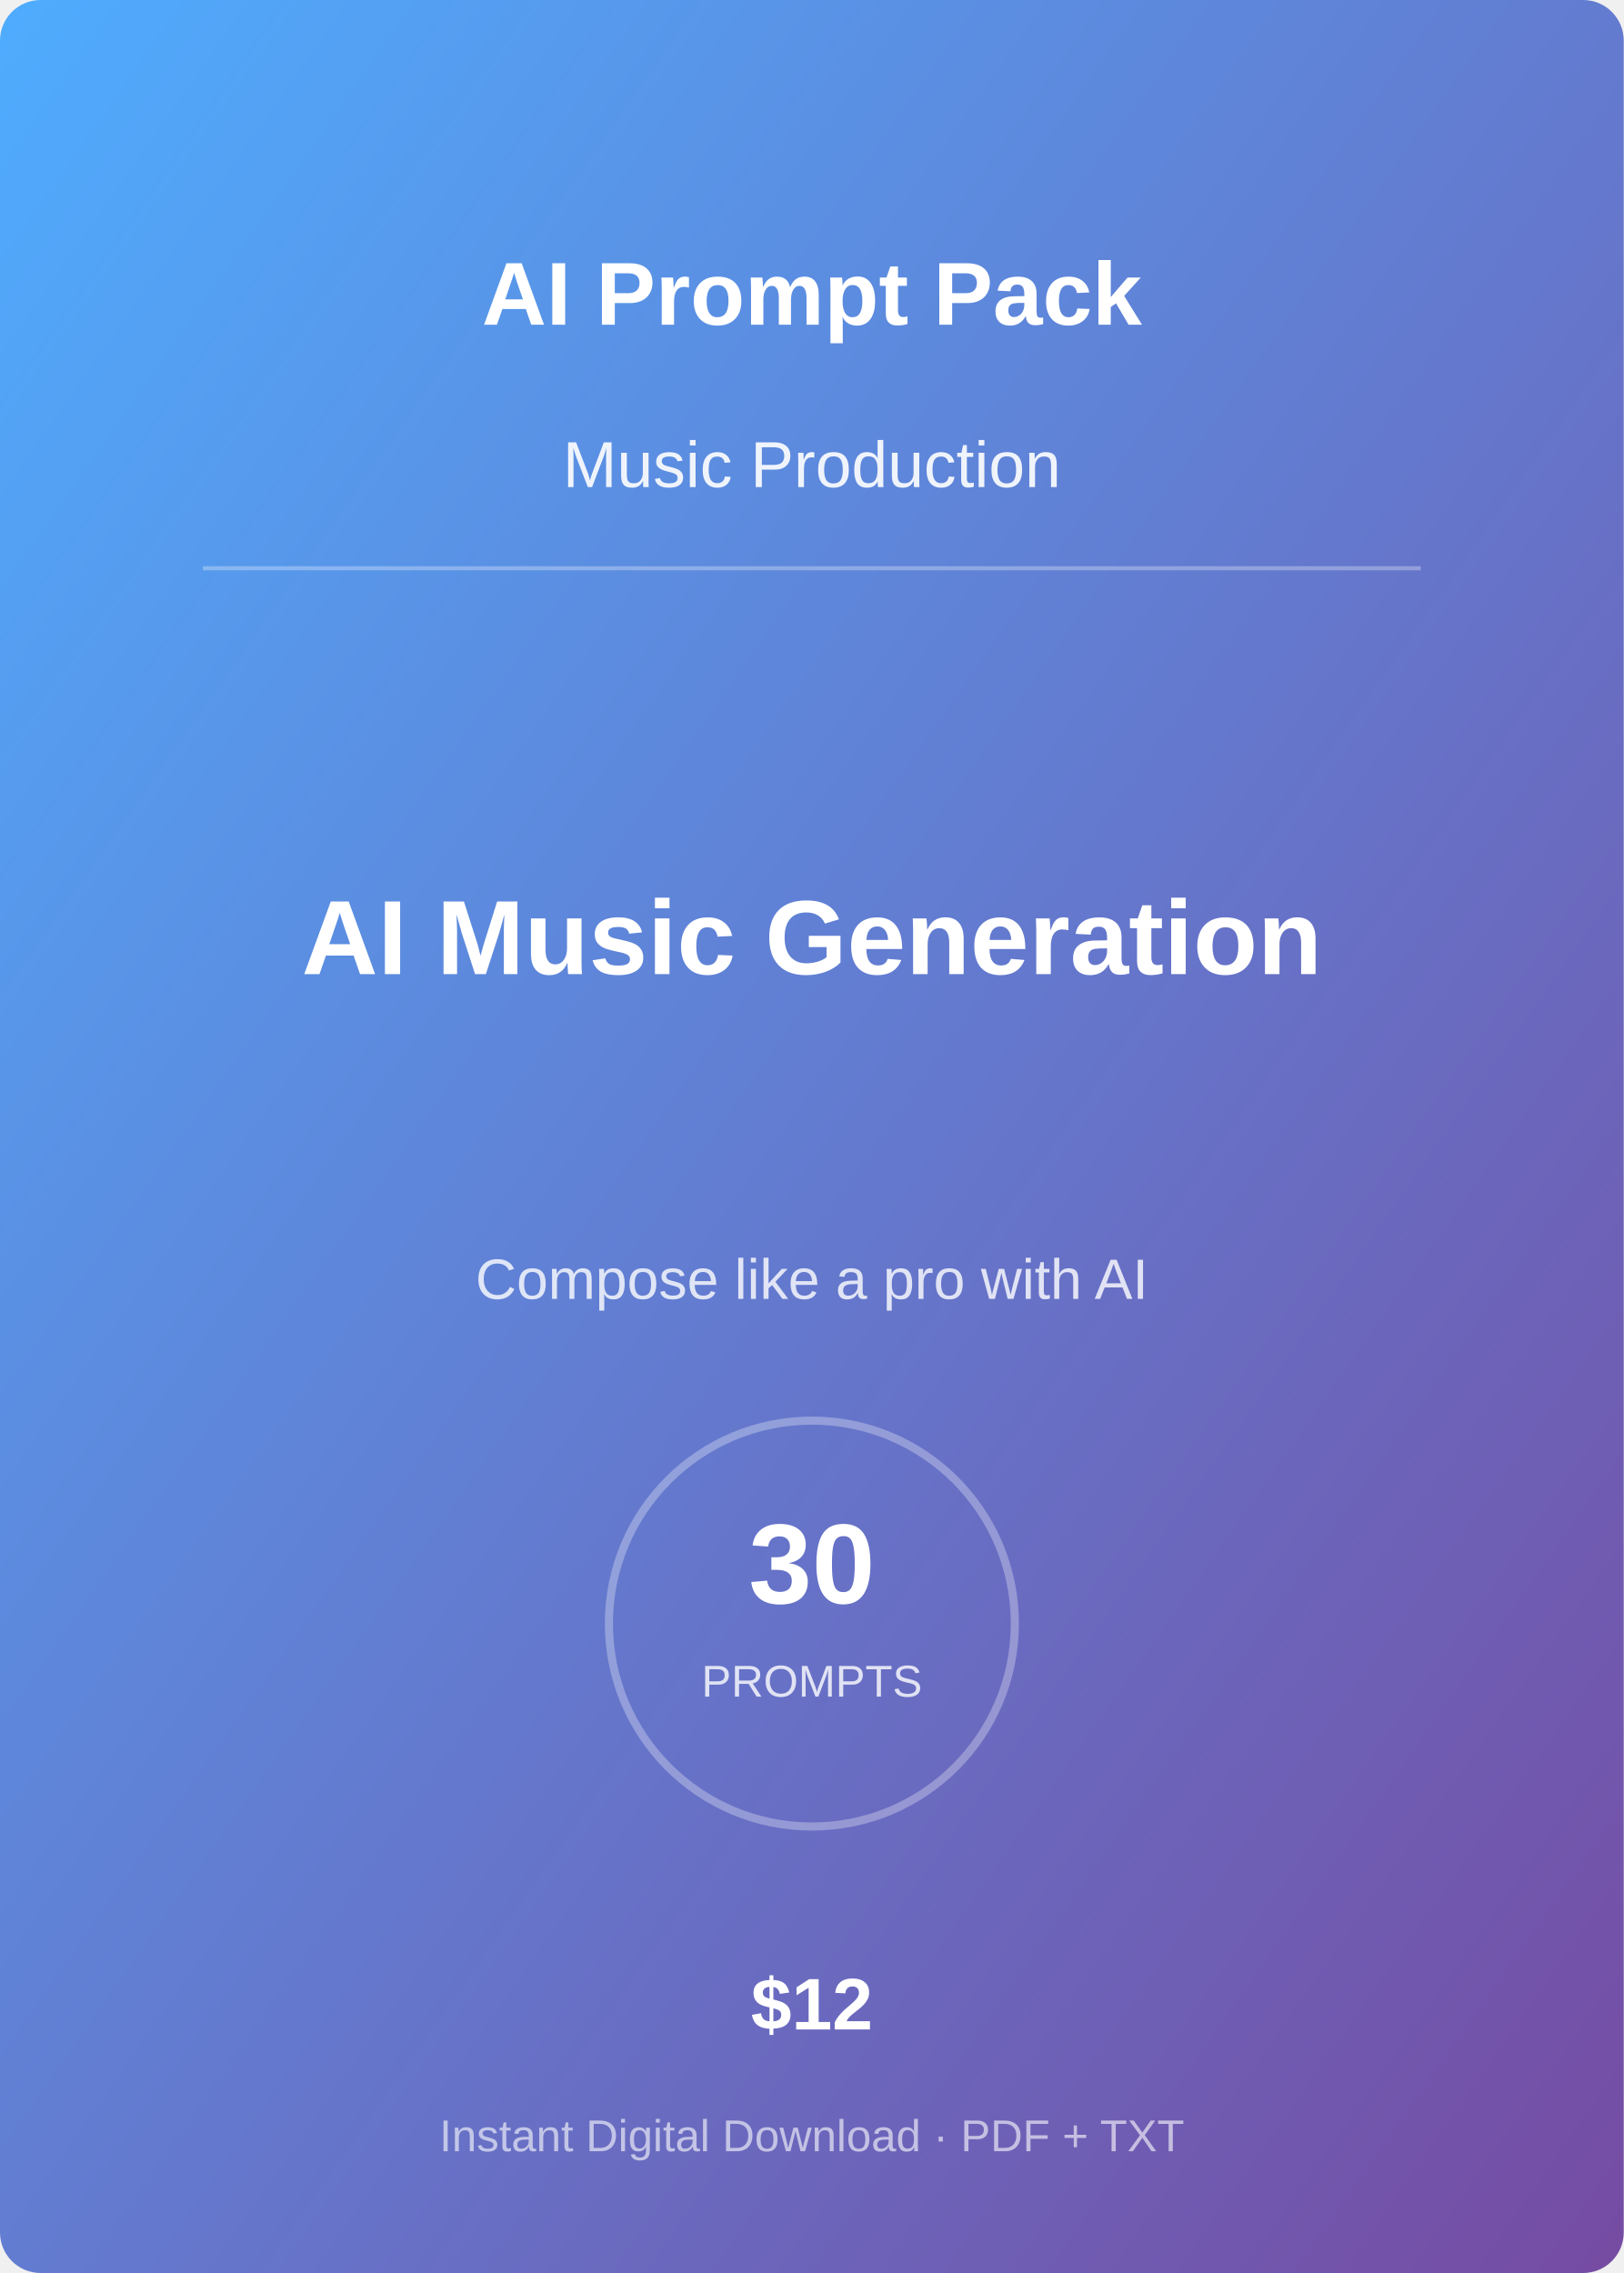
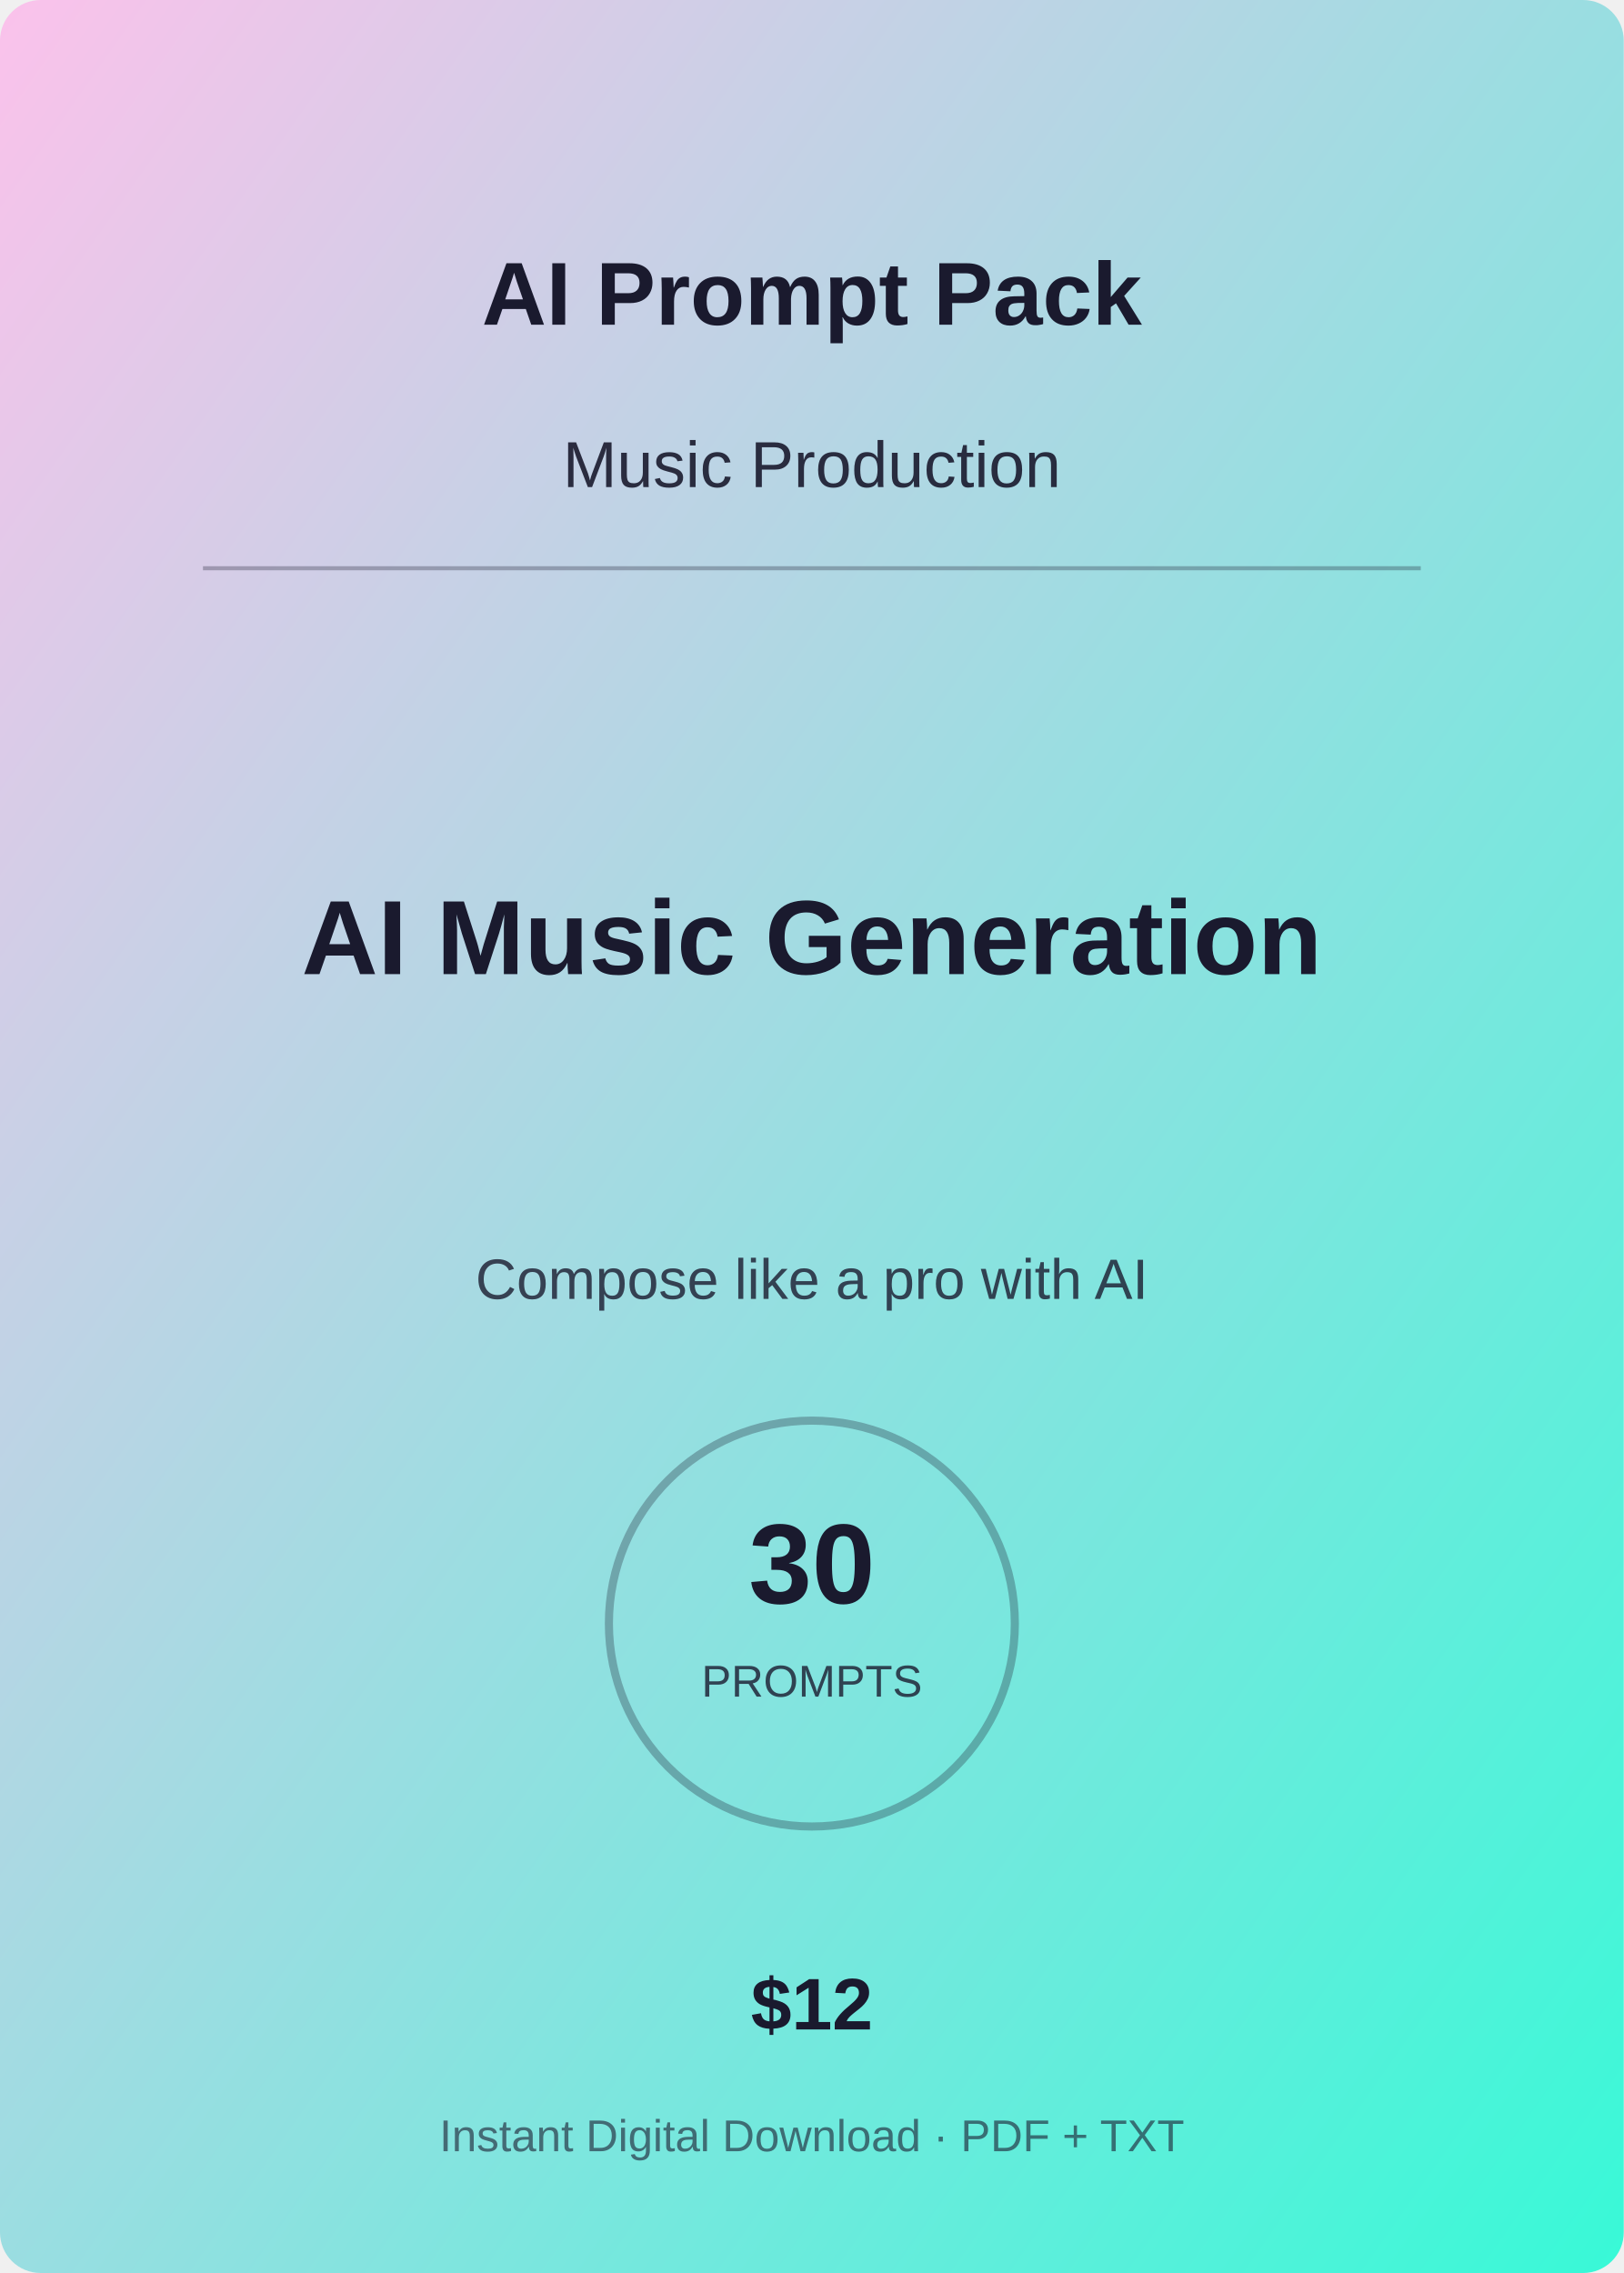
<svg xmlns="http://www.w3.org/2000/svg" viewBox="0 0 400 560">
  <defs>
    <linearGradient id="bg" x1="0%" y1="0%" x2="100%" y2="100%">
-       <stop offset="0%" style="stop-color:#4facfe" />
-       <stop offset="100%" style="stop-color:#764ba2" />
+       <stop offset="0%" style="stop-color:#fbc2eb" />
+       <stop offset="100%" style="stop-color:#38f9d7" />
    </linearGradient>
  </defs>
  <rect width="400" height="560" fill="url(#bg)" rx="10" />
-   <text x="200" y="80" text-anchor="middle" font-family="Arial,sans-serif" font-size="22" font-weight="bold" fill="#fff">AI Prompt Pack</text>
-   <text x="200" y="120" text-anchor="middle" font-family="Arial,sans-serif" font-size="16" fill="#fff" opacity="0.9">Music Production</text>
-   <line x1="50" y1="140" x2="350" y2="140" stroke="#fff" stroke-width="1" opacity="0.3" />
-   <text x="200" y="240" text-anchor="middle" font-family="Arial,sans-serif" font-size="26" font-weight="bold" fill="#fff">AI Music Generation</text>
-   <text x="200" y="320" text-anchor="middle" font-family="Arial,sans-serif" font-size="14" fill="#fff" opacity="0.8">Compose like a pro with AI</text>
-   <circle cx="200" cy="400" r="50" fill="none" stroke="#fff" stroke-width="2" opacity="0.3" />
-   <text x="200" y="395" text-anchor="middle" font-family="Arial,sans-serif" font-size="28" font-weight="bold" fill="#fff">30</text>
-   <text x="200" y="418" text-anchor="middle" font-family="Arial,sans-serif" font-size="11" fill="#fff" opacity="0.8">PROMPTS</text>
-   <text x="200" y="500" text-anchor="middle" font-family="Arial,sans-serif" font-size="18" font-weight="bold" fill="#fff">$12</text>
-   <text x="200" y="530" text-anchor="middle" font-family="Arial,sans-serif" font-size="11" fill="#fff" opacity="0.6">Instant Digital Download · PDF + TXT</text>
+   <text x="200" y="80" text-anchor="middle" font-family="Arial,sans-serif" font-size="22" font-weight="bold" fill="#1a1a2e">AI Prompt Pack</text>
+   <text x="200" y="120" text-anchor="middle" font-family="Arial,sans-serif" font-size="16" fill="#1a1a2e" opacity="0.9">Music Production</text>
+   <line x1="50" y1="140" x2="350" y2="140" stroke="#1a1a2e" stroke-width="1" opacity="0.3" />
+   <text x="200" y="240" text-anchor="middle" font-family="Arial,sans-serif" font-size="26" font-weight="bold" fill="#1a1a2e">AI Music Generation</text>
+   <text x="200" y="320" text-anchor="middle" font-family="Arial,sans-serif" font-size="14" fill="#1a1a2e" opacity="0.8">Compose like a pro with AI</text>
+   <circle cx="200" cy="400" r="50" fill="none" stroke="#1a1a2e" stroke-width="2" opacity="0.3" />
+   <text x="200" y="395" text-anchor="middle" font-family="Arial,sans-serif" font-size="28" font-weight="bold" fill="#1a1a2e">30</text>
+   <text x="200" y="418" text-anchor="middle" font-family="Arial,sans-serif" font-size="11" fill="#1a1a2e" opacity="0.8">PROMPTS</text>
+   <text x="200" y="500" text-anchor="middle" font-family="Arial,sans-serif" font-size="18" font-weight="bold" fill="#1a1a2e">$12</text>
+   <text x="200" y="530" text-anchor="middle" font-family="Arial,sans-serif" font-size="11" fill="#1a1a2e" opacity="0.6">Instant Digital Download · PDF + TXT</text>
</svg>
